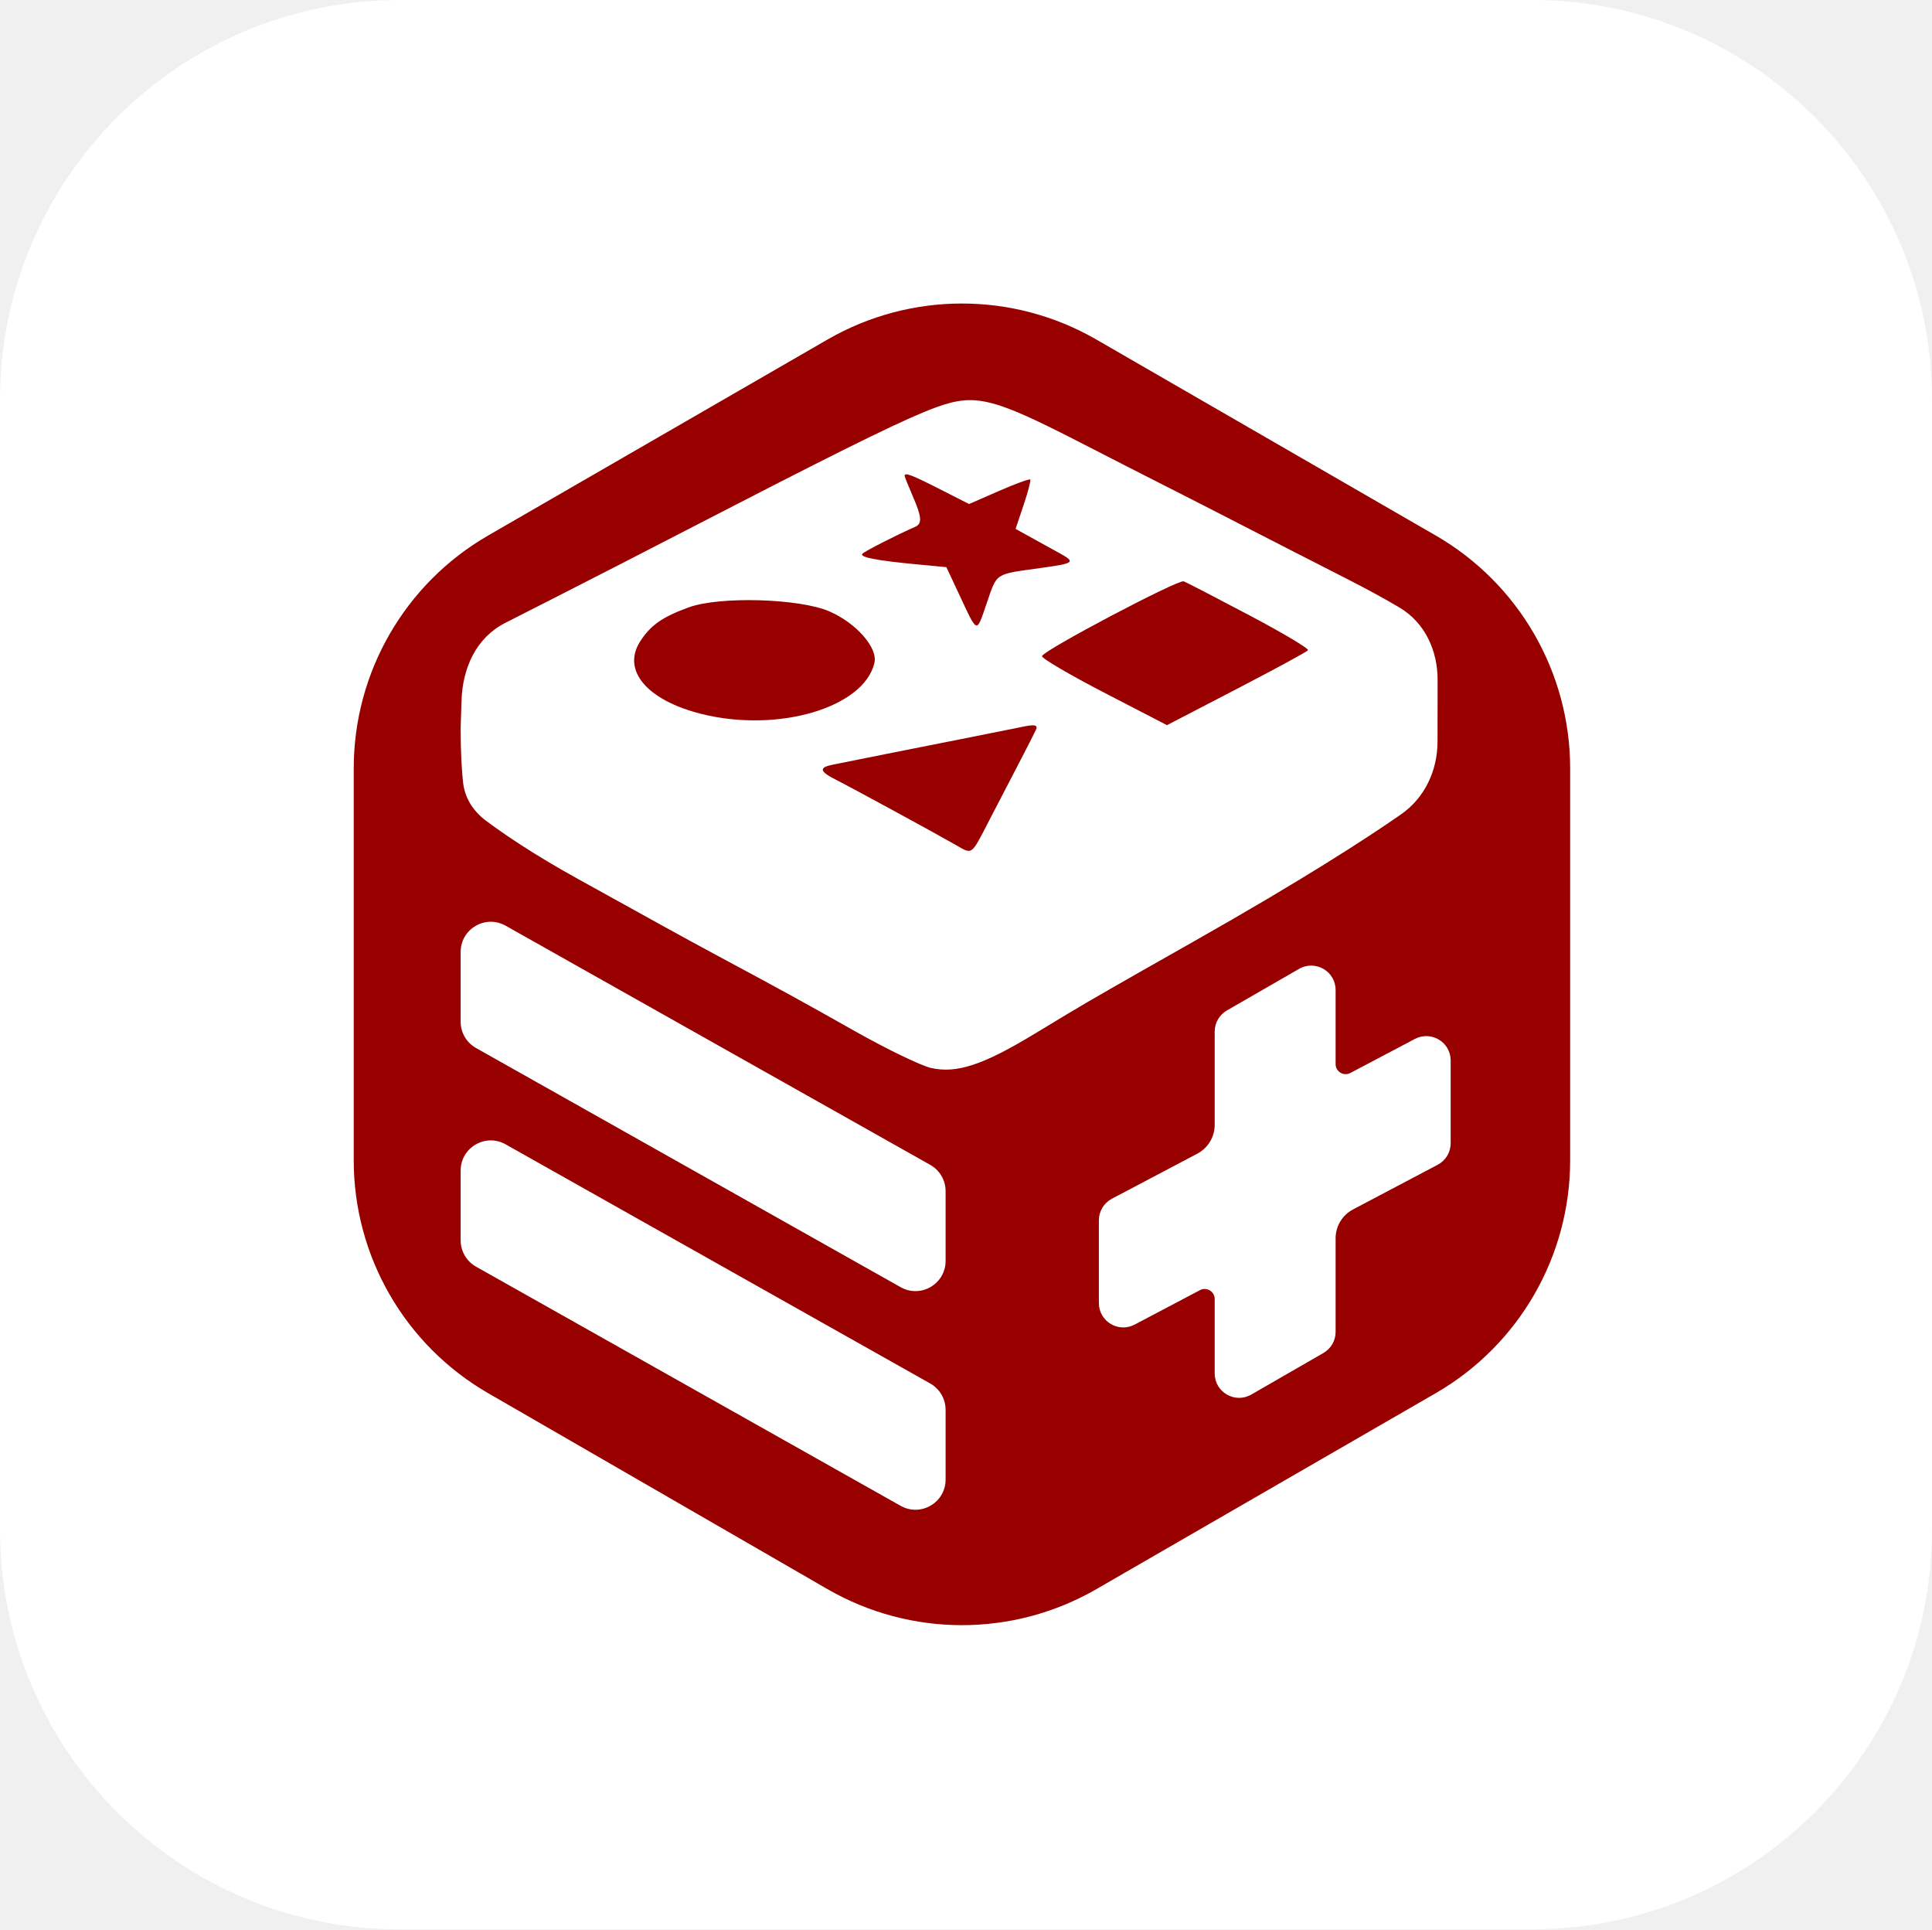
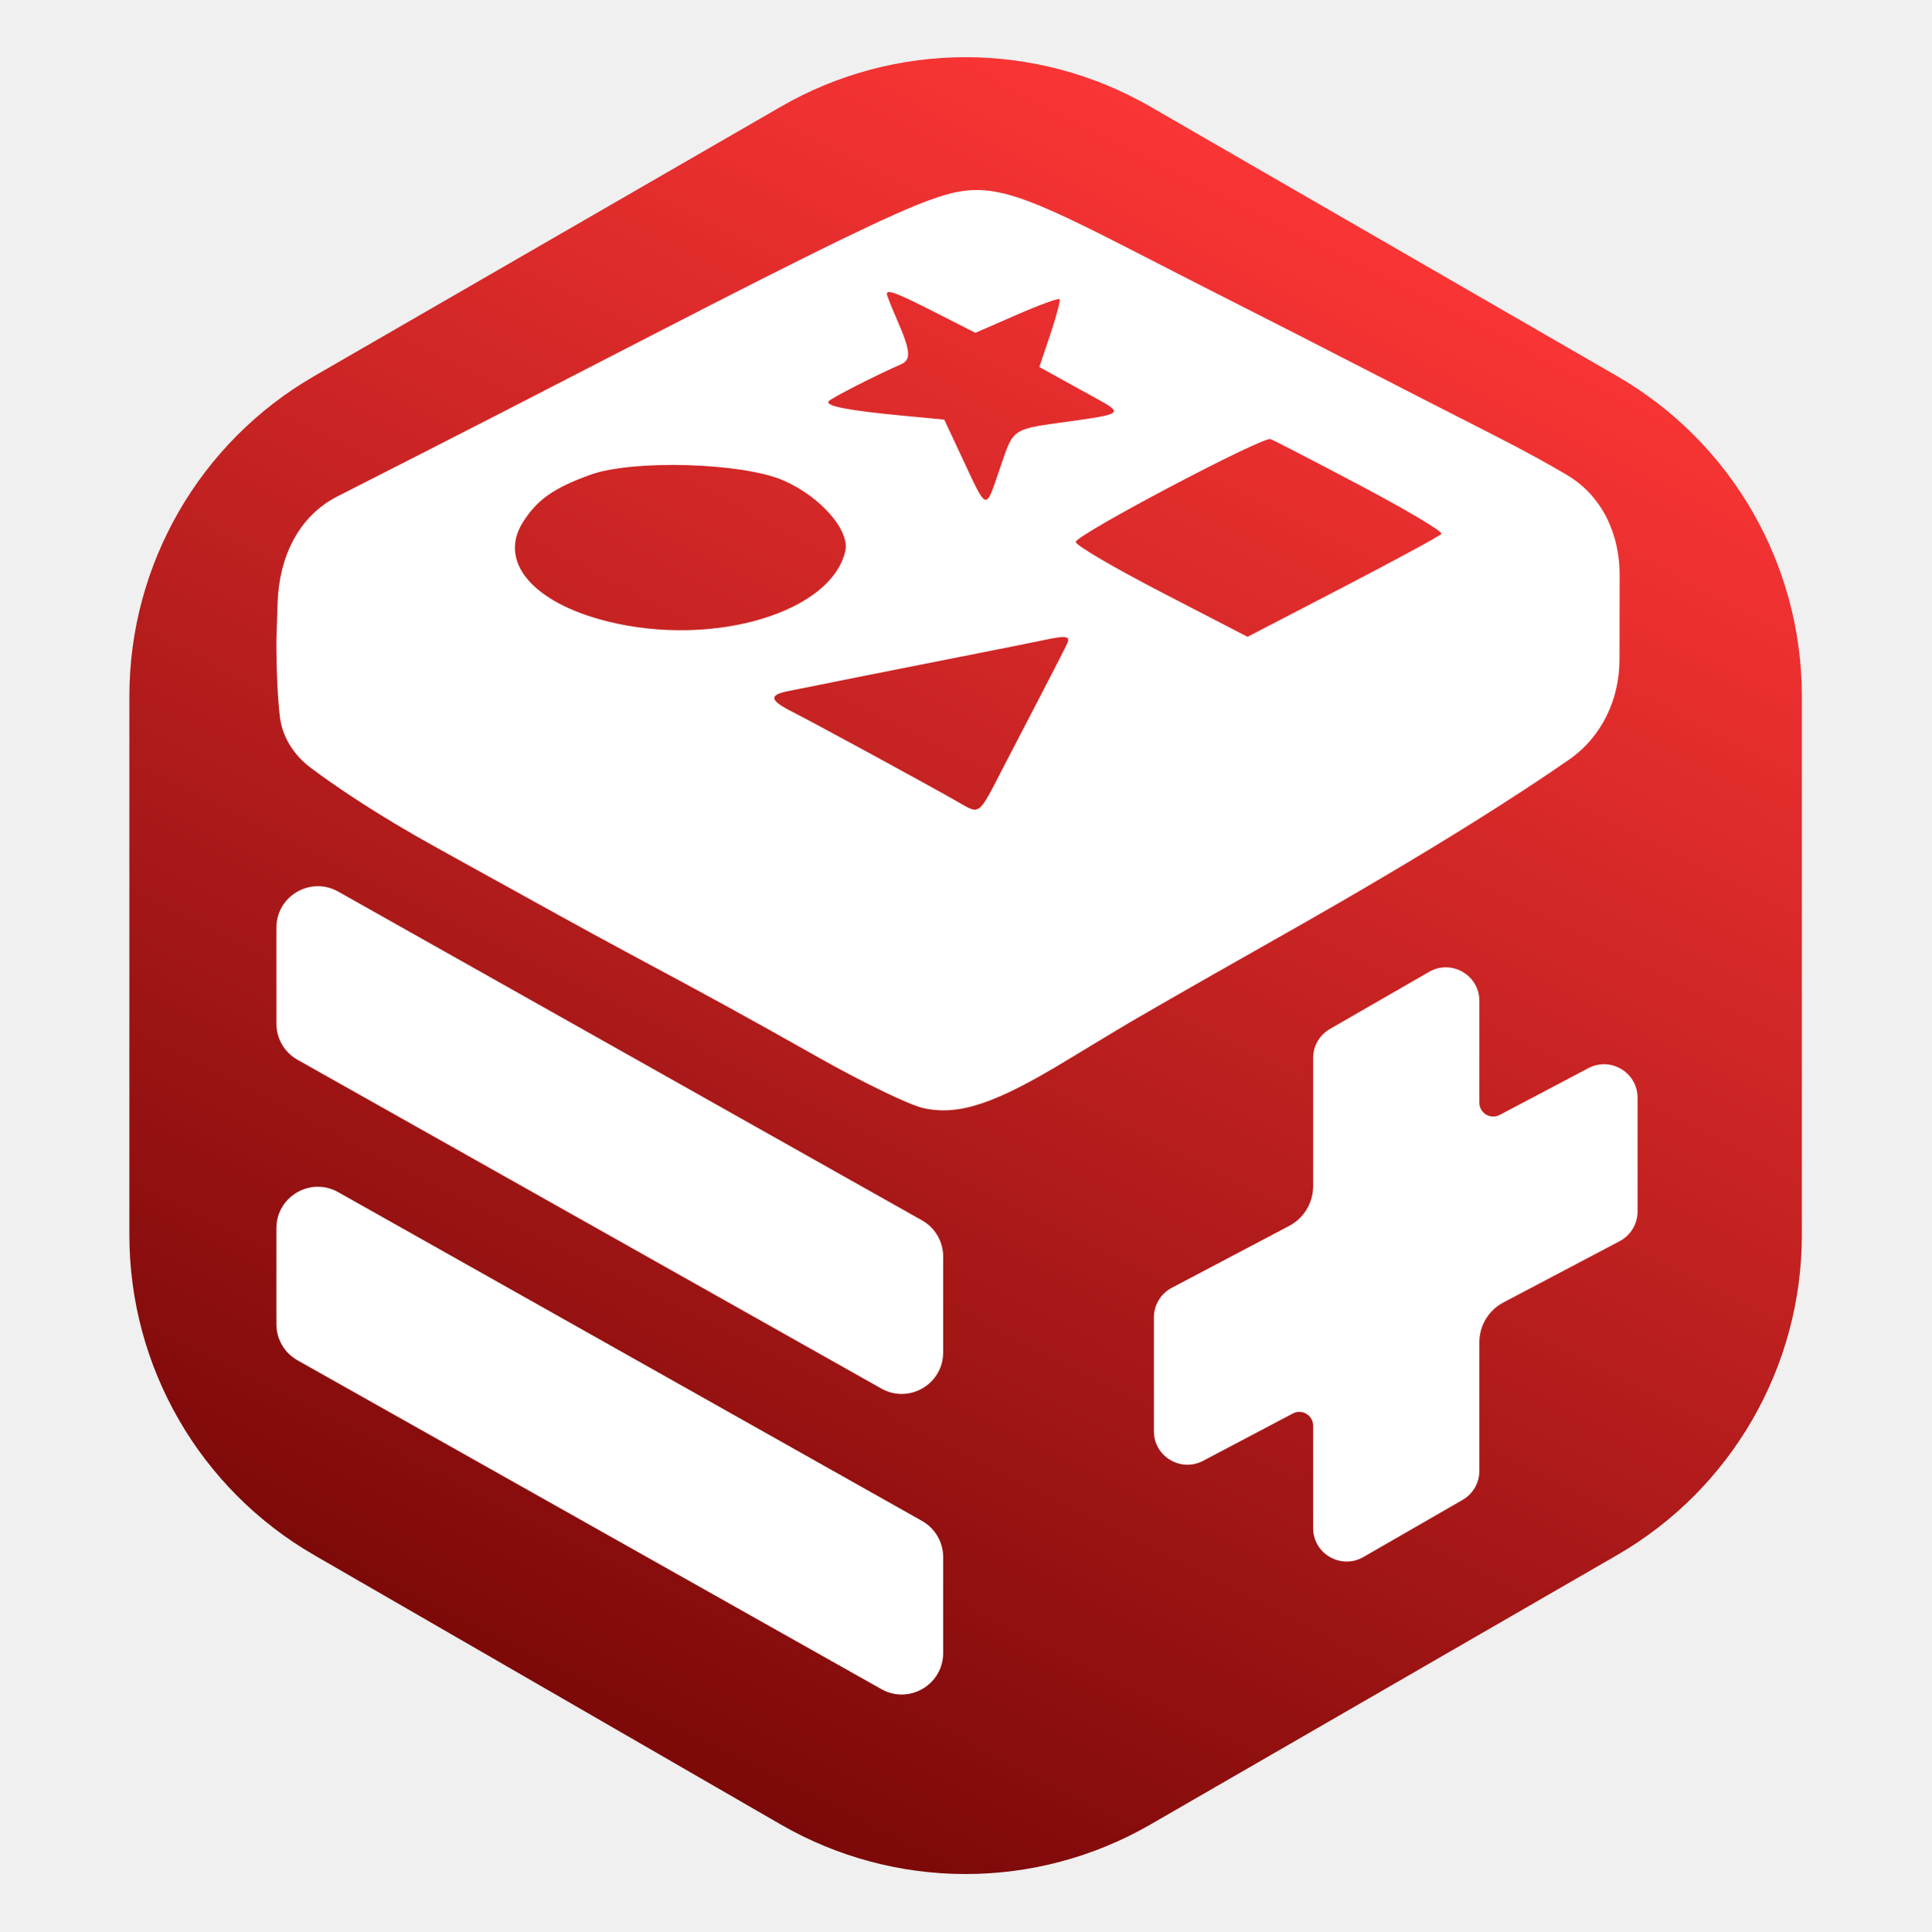
- <svg xmlns="http://www.w3.org/2000/svg" version="1.1" width="657" height="656">
-   <svg version="1.1" width="657" height="656">
-     <svg width="657" height="656" viewBox="0 0 657 656" fill="none">
-       <rect width="657" height="656" rx="136" fill="white" />
-       <path d="M281.404 115.447C309.692 99.115 344.545 99.115 372.834 115.447L488.235 182.074C516.524 198.406 533.95 228.59 533.95 261.255V394.509C533.95 427.174 516.524 457.357 488.235 473.689L372.834 540.317C344.545 556.649 309.692 556.649 281.404 540.317L166.002 473.689C137.714 457.357 120.288 427.174 120.288 394.509V261.255C120.288 228.59 137.714 198.406 166.002 182.074L281.404 115.447ZM171.934 389.076C165.099 385.226 156.649 390.165 156.649 398.01V421.734C156.649 425.437 158.646 428.852 161.872 430.669L306.28 511.994C313.115 515.844 321.565 510.905 321.565 503.06V479.335C321.565 475.632 319.569 472.218 316.342 470.4L171.934 389.076ZM454.189 336.594C454.188 330.226 447.279 326.246 441.751 329.43L417.221 343.559C414.656 345.036 413.076 347.767 413.075 350.723V382.438C413.075 386.559 410.793 390.342 407.148 392.265L378.106 407.578C375.389 409.011 373.688 411.825 373.688 414.891V443.053C373.688 449.285 380.333 453.279 385.855 450.367L408.062 438.658C410.339 437.457 413.075 439.108 413.075 441.681V466.996C413.076 473.364 419.985 477.344 425.513 474.16L450.043 460.031C452.608 458.553 454.189 455.822 454.189 452.867V421.038C454.189 416.917 456.471 413.134 460.117 411.212L488.899 396.035C491.616 394.602 493.316 391.788 493.316 388.722V360.56C493.316 354.329 486.671 350.335 481.149 353.246L459.202 364.819C456.925 366.018 454.189 364.368 454.189 361.795V336.594ZM171.934 314.736C165.099 310.886 156.649 315.825 156.649 323.67V347.394C156.649 351.096 158.646 354.512 161.872 356.328L306.28 437.654C313.115 441.503 321.565 436.564 321.565 428.719V404.995C321.565 401.292 319.569 397.878 316.342 396.06L171.934 314.736ZM367.492 150.532C337.589 135.166 331.599 133.693 318.42 138.457C308.92 141.891 290.624 150.787 249.938 171.753C211.709 191.455 204.298 195.261 192.239 201.395C185.417 204.866 176.227 209.544 171.816 211.79C161.915 216.834 157.309 227.08 156.949 238.186L156.649 247.439C156.649 255.987 157.027 261.975 157.475 266.066C158.05 271.321 160.935 275.797 165.163 278.969C171.034 283.377 181.235 290.395 196.553 298.857C208.119 305.246 221.465 312.626 226.211 315.258C230.956 317.889 238.964 322.253 244.006 324.956C265.337 336.392 272.505 340.326 290.914 350.709C301.588 356.728 313.116 362.301 316.532 363.093C325.262 365.118 334.347 362.118 352.046 351.366C359.947 346.567 367.869 341.813 369.648 340.807C371.428 339.799 375.067 337.699 377.737 336.141C380.406 334.584 393.024 327.409 405.777 320.197C442.713 299.307 464.487 285.202 476.403 276.915C484.49 271.291 488.832 262.029 488.847 252.18L488.878 231.216C488.892 221.081 484.522 211.651 475.796 206.493C471.274 203.819 465.317 200.518 457.544 196.563C446.571 190.979 431.04 183.031 423.033 178.903C415.026 174.773 403.378 168.82 397.15 165.674C390.921 162.527 377.575 155.714 367.492 150.532ZM346.461 247.372C351.901 246.188 353.08 246.351 352.265 248.172C351.828 249.149 348.809 255.058 345.554 261.304C342.299 267.55 338.152 275.536 336.338 279.05C330.148 291.038 330.766 290.584 325.066 287.313C318.065 283.297 289.729 267.878 284.179 265.068C278.686 262.285 278.404 260.965 283.1 260.013C291.364 258.335 309.423 254.736 325.97 251.47C335.757 249.538 344.978 247.694 346.461 247.372ZM354.349 223.072C354.844 221.105 400.654 196.945 402.542 197.654C403.432 197.989 413.473 203.184 424.856 209.199C436.236 215.212 445.212 220.564 444.807 221.093C444.398 221.621 433.44 227.565 420.458 234.306L396.851 246.558L375.435 235.475C363.656 229.381 354.167 223.799 354.349 223.072ZM234.3 206.48C244.794 202.681 271.866 203.468 282.022 207.867C291.171 211.831 298.544 220.238 297.363 225.359C293.845 240.606 264.597 249.253 238.545 242.746C220.029 238.124 211.4 227.937 217.678 218.116C221.211 212.588 225.261 209.753 234.3 206.48ZM307.636 161.784C307.637 160.541 310.004 161.438 319.558 166.295L329.541 171.369L339.734 166.919C345.34 164.474 350.122 162.731 350.365 163.047C350.605 163.364 349.577 167.267 348.082 171.721L345.36 179.821L349.955 182.375C352.482 183.779 356.969 186.251 359.926 187.87C365.956 191.17 365.59 191.492 354.01 193.107C338.042 195.333 339.173 194.601 335.56 205.044C331.901 215.619 332.635 215.901 325.788 201.283L321.83 192.836L311.767 191.882C298.038 190.583 292.206 189.445 293.266 188.272C294.028 187.429 305.226 181.721 311.141 179.161C313.675 178.065 313.505 175.862 310.32 168.527C308.844 165.129 307.636 162.095 307.636 161.784Z" fill="#980000" />
-     </svg>
-   </svg>
-   <style>@media (prefers-color-scheme: light) { :root { filter: none; } }
- @media (prefers-color-scheme: dark) { :root { filter: none; } }
- </style>
+ <svg xmlns="http://www.w3.org/2000/svg" width="559" height="559" viewBox="0 0 559 559" fill="none">
+   <g clip-path="url(#clip0_14_31)">
+     <path d="M226 30.888C259.106 11.774 299.894 11.774 333 30.888L468.054 108.862C501.16 127.975 521.554 163.299 521.554 201.526V357.474C521.554 395.701 501.16 431.025 468.054 450.138L333 528.112C299.894 547.225 259.106 547.225 226 528.112L90.946 450.138C57.84 431.025 37.446 395.701 37.446 357.474V201.526C37.446 163.299 57.84 127.975 90.946 108.862L226 30.888Z" fill="url(#paint0_linear_14_31)" />
+     <path fill-rule="evenodd" clip-rule="evenodd" d="M269.32 57.816C258.202 61.835 236.791 72.246 189.175 96.783C144.436 119.84 135.764 124.294 121.65 131.473C113.667 135.535 102.912 141.009 97.749 143.638C86.163 149.541 80.772 161.531 80.351 174.528L80 185.357C80 195.361 80.443 202.368 80.967 207.157C81.64 213.306 85.015 218.544 89.962 222.257C96.834 227.415 108.772 235.629 126.699 245.531C140.235 253.009 155.854 261.645 161.408 264.725C166.961 267.806 176.333 272.913 182.233 276.076C207.197 289.459 215.585 294.062 237.13 306.214C249.621 313.258 263.113 319.781 267.11 320.708C277.327 323.077 287.958 319.567 308.671 306.983C317.919 301.366 327.189 295.804 329.272 294.626C331.354 293.446 335.614 290.989 338.738 289.166C341.862 287.344 356.629 278.947 371.553 270.505C414.781 246.058 440.261 229.551 454.207 219.853C463.671 213.272 468.754 202.432 468.77 190.905L468.806 166.372C468.823 154.51 463.708 143.475 453.497 137.438C448.204 134.309 441.233 130.447 432.136 125.818C419.294 119.283 401.119 109.981 391.748 105.15C382.376 100.317 368.745 93.35 361.456 89.669C354.167 85.986 338.549 78.012 326.748 71.948C291.752 53.965 284.744 52.241 269.32 57.816ZM270.652 90.395L282.334 96.333L294.264 91.126C300.825 88.263 306.423 86.223 306.705 86.594C306.986 86.964 305.784 91.533 304.033 96.746L300.847 106.225L306.225 109.214C309.182 110.857 314.433 113.749 317.894 115.643C324.952 119.506 324.524 119.883 310.971 121.774C292.282 124.379 293.606 123.521 289.378 135.743C285.096 148.118 285.955 148.449 277.942 131.342L273.311 121.456L261.534 120.34C245.467 118.82 238.642 117.487 239.881 116.115C240.772 115.128 253.878 108.448 260.801 105.452C263.767 104.17 263.568 101.593 259.839 93.008C258.113 89.031 256.699 85.48 256.699 85.117C256.699 83.661 259.468 84.71 270.652 90.395ZM393.881 140.606C407.202 147.645 417.71 153.908 417.23 154.525C416.752 155.143 403.927 162.099 388.734 169.987L361.107 184.327L336.043 171.356C322.258 164.224 311.154 157.691 311.367 156.841C311.943 154.541 365.56 126.264 367.767 127.095C368.808 127.487 380.56 133.566 393.881 140.606ZM226.723 139.047C237.43 143.686 246.059 153.525 244.677 159.517C240.56 177.361 206.331 187.48 175.842 179.866C154.173 174.457 144.075 162.534 151.422 151.041C155.557 144.571 160.296 141.254 170.874 137.424C183.156 132.978 214.838 133.899 226.723 139.047ZM308.929 186.216C308.418 187.359 304.884 194.274 301.074 201.584C297.264 208.894 292.411 218.239 290.288 222.351C283.045 236.382 283.768 235.85 277.098 232.022C268.905 227.322 235.743 209.278 229.248 205.988C222.818 202.732 222.489 201.187 227.985 200.072C237.656 198.108 258.792 193.898 278.155 190.075C289.609 187.814 300.401 185.656 302.136 185.279C308.502 183.893 309.883 184.084 308.929 186.216Z" fill="white" />
+     <path d="M97.888 258.074L266.888 353.249C270.664 355.375 273 359.372 273 363.705V391.47C273 400.651 263.111 406.431 255.112 401.926L86.112 306.751C82.336 304.625 80 300.628 80 296.295V268.53C80 259.349 89.889 253.569 97.888 258.074Z" fill="white" />
+     <path d="M97.888 345.074L266.888 440.249C270.664 442.375 273 446.372 273 450.705V478.47C273 487.651 263.111 493.431 255.112 488.926L86.112 393.751C82.336 391.625 80 387.628 80 383.295V355.53C80 346.349 89.889 340.569 97.888 345.074Z" fill="white" />
+     <path d="M413.654 281.311C420.123 277.585 428.21 282.243 428.21 289.696V319.189C428.21 322.2 431.412 324.131 434.076 322.727L459.761 309.184C466.224 305.776 474 310.45 474 317.743V350.701C474 354.289 472.01 357.583 468.831 359.26L435.147 377.02C430.88 379.27 428.21 383.696 428.21 388.52V425.769C428.21 429.228 426.36 432.424 423.358 434.154L394.65 450.689C388.181 454.415 380.094 449.757 380.094 442.305V412.679C380.094 409.667 376.892 407.736 374.228 409.14L348.239 422.844C341.776 426.252 334 421.577 334 414.285V381.327C334 377.738 335.99 374.444 339.169 372.768L373.158 354.846C377.424 352.597 380.094 348.17 380.094 343.347V306.231C380.094 302.772 381.944 299.576 384.946 297.846L413.654 281.311Z" fill="white" />
+   </g>
+   <defs>
+     <linearGradient id="paint0_linear_14_31" x1="279.5" y1="-0" x2="32.5" y2="487" gradientUnits="userSpaceOnUse">
+       <stop stop-color="#FB3535" />
+       <stop offset="1" stop-color="#6F0404" />
+     </linearGradient>
+     <clipPath id="clip0_14_31">
+       <rect width="559" height="559" fill="white" />
+     </clipPath>
+   </defs>
</svg>
